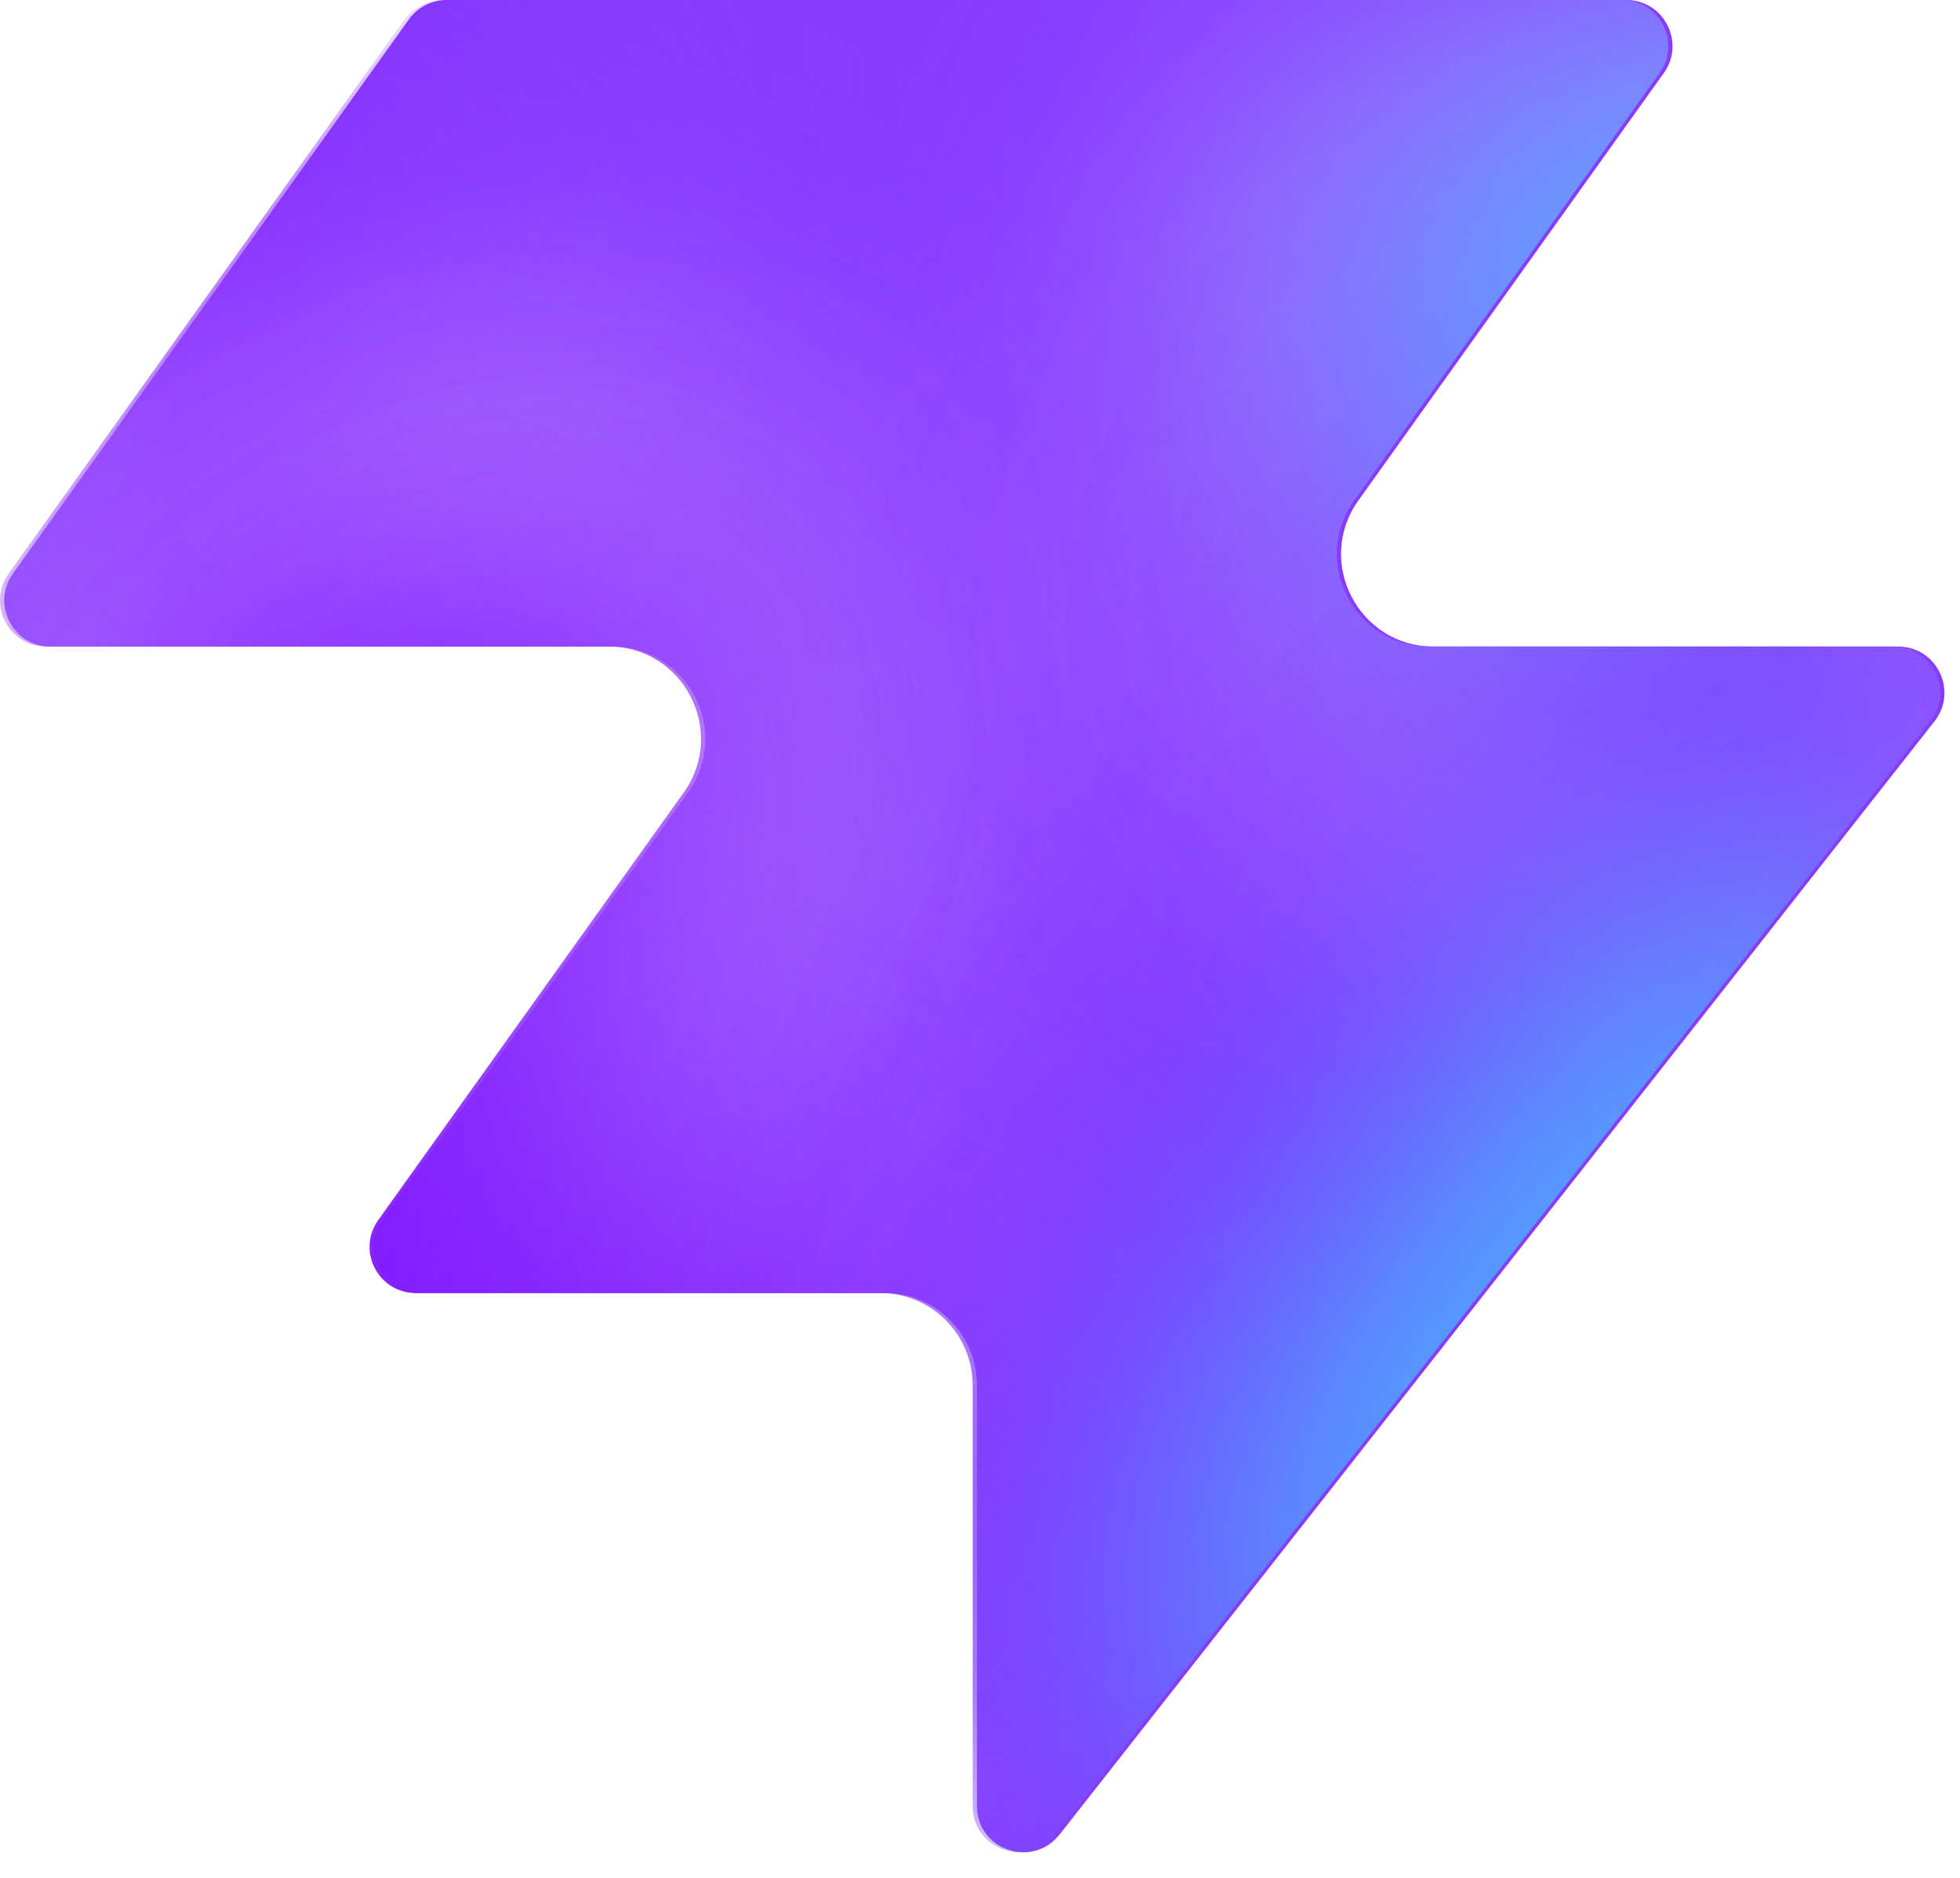
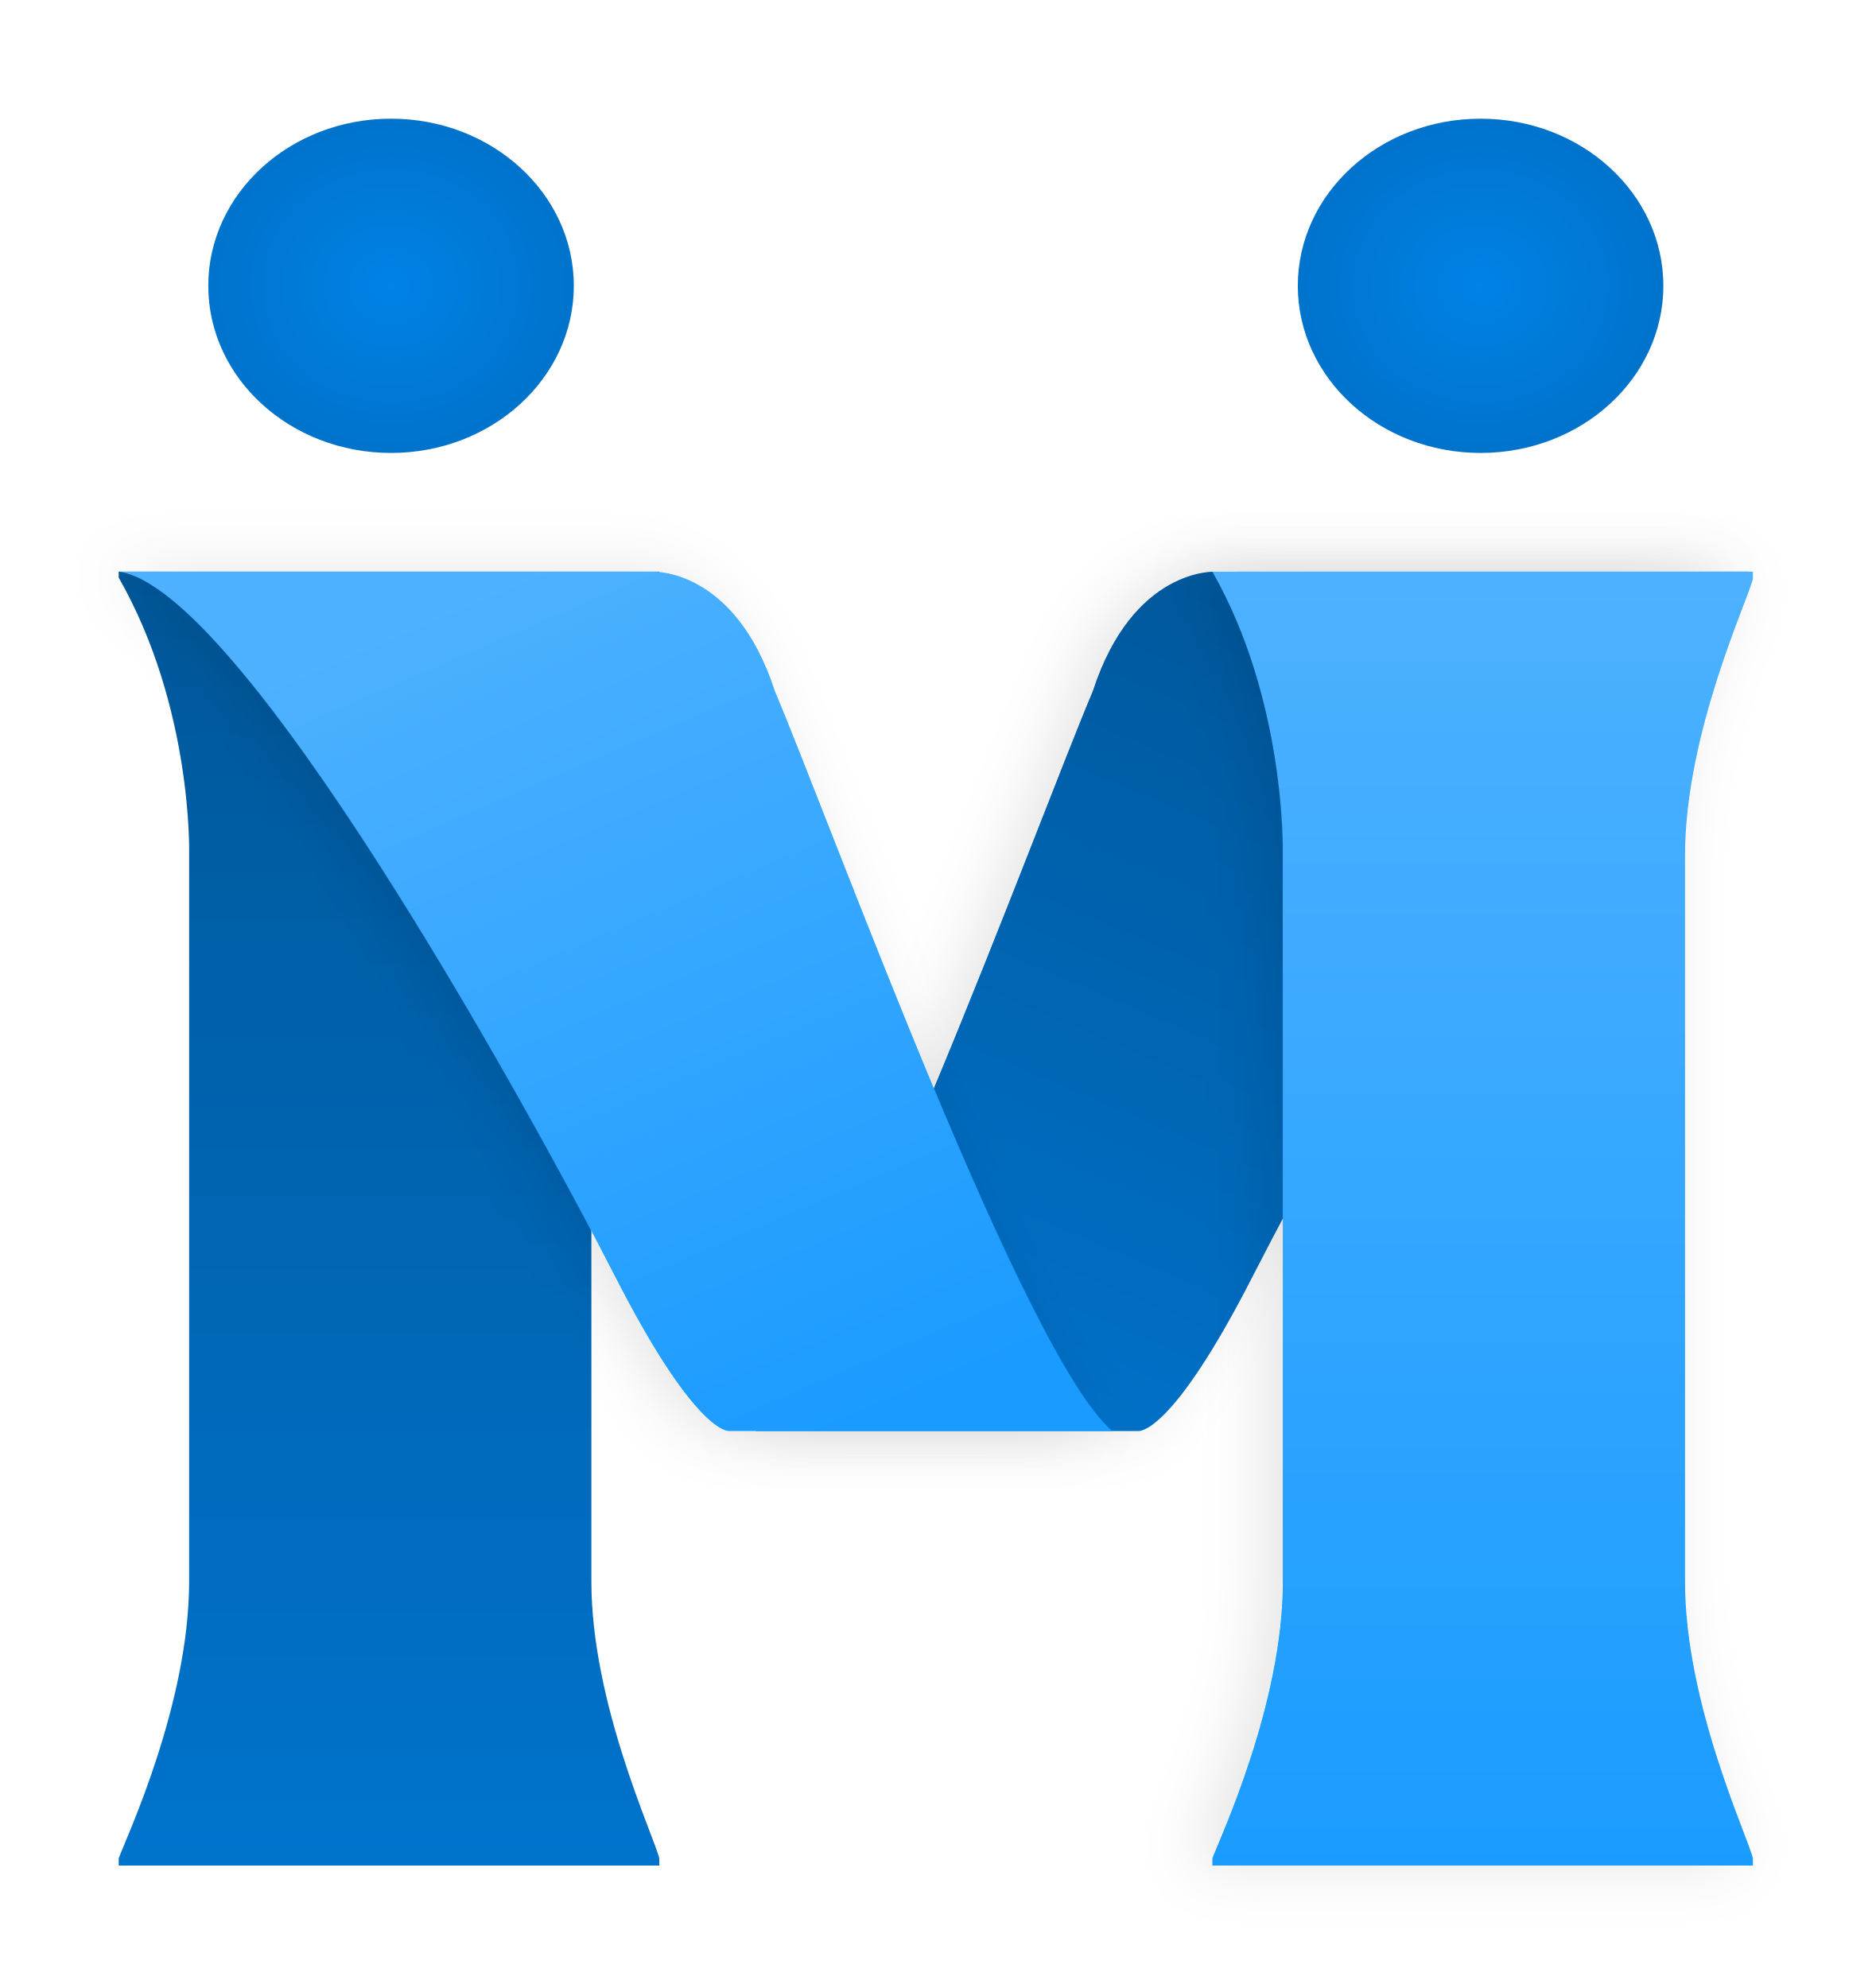
- <svg xmlns="http://www.w3.org/2000/svg" width="48" height="46" fill="none" viewBox="0 0 48 46">
-   <path fill="#863bff" d="M25.946 44.938c-.664.845-2.021.375-2.021-.698V33.937a2.26 2.26 0 0 0-2.262-2.262H10.287c-.92 0-1.456-1.04-.92-1.788l7.48-10.471c1.07-1.497 0-3.578-1.842-3.578H1.237c-.92 0-1.456-1.04-.92-1.788L10.013.474c.214-.297.556-.474.92-.474h28.894c.92 0 1.456 1.04.92 1.788l-7.48 10.471c-1.07 1.498 0 3.579 1.842 3.579h11.377c.943 0 1.473 1.088.89 1.83L25.947 44.94z" style="fill:#863bff;fill:color(display-p3 .525 .23 1);fill-opacity:1" />
-   <mask id="a" width="48" height="46" x="0" y="0" maskUnits="userSpaceOnUse" style="mask-type:alpha">
-     <path fill="#000" d="M25.842 44.938c-.664.844-2.021.375-2.021-.698V33.937a2.26 2.26 0 0 0-2.262-2.262H10.183c-.92 0-1.456-1.04-.92-1.788l7.48-10.471c1.07-1.498 0-3.579-1.842-3.579H1.133c-.92 0-1.456-1.04-.92-1.787L9.91.473c.214-.297.556-.474.92-.474h28.894c.92 0 1.456 1.04.92 1.788l-7.48 10.471c-1.07 1.498 0 3.578 1.842 3.578h11.377c.943 0 1.473 1.088.89 1.832L25.843 44.94z" style="fill:#000;fill-opacity:1" />
-   </mask>
-   <g mask="url(#a)">
-     <g filter="url(#b)">
-       <ellipse cx="5.508" cy="14.704" fill="#ede6ff" rx="5.508" ry="14.704" style="fill:#ede6ff;fill:color(display-p3 .927 .903 1);fill-opacity:1" transform="matrix(.00324 1 1 -.00324 -4.47 31.516)" />
-     </g>
-     <g filter="url(#c)">
-       <ellipse cx="10.399" cy="29.851" fill="#ede6ff" rx="10.399" ry="29.851" style="fill:#ede6ff;fill:color(display-p3 .927 .903 1);fill-opacity:1" transform="matrix(.00324 1 1 -.00324 -39.328 7.883)" />
-     </g>
-     <g filter="url(#d)">
-       <ellipse cx="5.508" cy="30.487" fill="#7e14ff" rx="5.508" ry="30.487" style="fill:#7e14ff;fill:color(display-p3 .492 .077 1);fill-opacity:1" transform="rotate(89.814 -25.913 -14.639)scale(1 -1)" />
-     </g>
-     <g filter="url(#e)">
-       <ellipse cx="5.508" cy="30.599" fill="#7e14ff" rx="5.508" ry="30.599" style="fill:#7e14ff;fill:color(display-p3 .492 .077 1);fill-opacity:1" transform="rotate(89.814 -32.644 -3.334)scale(1 -1)" />
-     </g>
-     <g filter="url(#f)">
-       <ellipse cx="5.508" cy="30.599" fill="#7e14ff" rx="5.508" ry="30.599" style="fill:#7e14ff;fill:color(display-p3 .492 .077 1);fill-opacity:1" transform="matrix(.00324 1 1 -.00324 -34.34 30.47)" />
-     </g>
-     <g filter="url(#g)">
-       <ellipse cx="14.072" cy="22.078" fill="#ede6ff" rx="14.072" ry="22.078" style="fill:#ede6ff;fill:color(display-p3 .927 .903 1);fill-opacity:1" transform="rotate(93.35 24.506 48.493)scale(-1 1)" />
-     </g>
-     <g filter="url(#h)">
-       <ellipse cx="3.47" cy="21.501" fill="#7e14ff" rx="3.47" ry="21.501" style="fill:#7e14ff;fill:color(display-p3 .492 .077 1);fill-opacity:1" transform="rotate(89.009 28.708 47.59)scale(-1 1)" />
-     </g>
-     <g filter="url(#i)">
-       <ellipse cx="3.47" cy="21.501" fill="#7e14ff" rx="3.47" ry="21.501" style="fill:#7e14ff;fill:color(display-p3 .492 .077 1);fill-opacity:1" transform="rotate(89.009 28.708 47.59)scale(-1 1)" />
-     </g>
-     <g filter="url(#j)">
-       <ellipse cx=".387" cy="8.972" fill="#7e14ff" rx="4.407" ry="29.108" style="fill:#7e14ff;fill:color(display-p3 .492 .077 1);fill-opacity:1" transform="rotate(39.51 .387 8.972)" />
-     </g>
-     <g filter="url(#k)">
-       <ellipse cx="47.523" cy="-6.092" fill="#7e14ff" rx="4.407" ry="29.108" style="fill:#7e14ff;fill:color(display-p3 .492 .077 1);fill-opacity:1" transform="rotate(37.892 47.523 -6.092)" />
-     </g>
-     <g filter="url(#l)">
-       <ellipse cx="41.412" cy="6.333" fill="#47bfff" rx="5.971" ry="9.665" style="fill:#47bfff;fill:color(display-p3 .28 .748 1);fill-opacity:1" transform="rotate(37.892 41.412 6.333)" />
-     </g>
-     <g filter="url(#m)">
-       <ellipse cx="-1.879" cy="38.332" fill="#7e14ff" rx="4.407" ry="29.108" style="fill:#7e14ff;fill:color(display-p3 .492 .077 1);fill-opacity:1" transform="rotate(37.892 -1.88 38.332)" />
-     </g>
-     <g filter="url(#n)">
-       <ellipse cx="-1.879" cy="38.332" fill="#7e14ff" rx="4.407" ry="29.108" style="fill:#7e14ff;fill:color(display-p3 .492 .077 1);fill-opacity:1" transform="rotate(37.892 -1.88 38.332)" />
-     </g>
-     <g filter="url(#o)">
-       <ellipse cx="35.651" cy="29.907" fill="#7e14ff" rx="4.407" ry="29.108" style="fill:#7e14ff;fill:color(display-p3 .492 .077 1);fill-opacity:1" transform="rotate(37.892 35.651 29.907)" />
-     </g>
-     <g filter="url(#p)">
-       <ellipse cx="38.418" cy="32.4" fill="#47bfff" rx="5.971" ry="15.297" style="fill:#47bfff;fill:color(display-p3 .28 .748 1);fill-opacity:1" transform="rotate(37.892 38.418 32.4)" />
-     </g>
+ <svg xmlns="http://www.w3.org/2000/svg" width="316" height="335" viewBox="0 0 316 335" fill="none">
+   <ellipse cx="65.89" cy="48.163" rx="30.795" ry="28.163" fill="url(#paint0_radial_119_209)" />
+   <ellipse cx="249.479" cy="48.163" rx="30.795" ry="28.163" fill="url(#paint1_radial_119_209)" />
+   <path d="M20 96.325H111.088V97.546C110.231 101.166 99.648 123.602 99.648 144.185V266.507C99.648 287.091 110.231 309.484 111.088 313.147V314.367H20V313.147C21.346 309.527 31.868 287.091 31.868 266.507V143.764C31.868 143.764 32.48 119.182 20 97.335V96.325Z" fill="url(#paint2_linear_119_209)" />
+   <g filter="url(#filter0_d_119_209)">
+     <path d="M294.701 96.325L204.712 96.333C204.712 96.333 190.901 95.645 184.128 116.46C174.104 140.273 142.208 228.271 127.297 241.143H191.781C191.781 241.143 197.261 242.196 211.185 214.872C226.195 185.501 274.166 99.045 294.701 96.325Z" fill="url(#paint3_linear_119_209)" />
+   </g>
+   <g filter="url(#filter1_d_119_209)">
+     <path d="M204.281 96.325H295.369V97.546C294.513 101.166 283.93 123.602 283.93 144.185V266.507C283.93 287.091 294.513 309.484 295.369 313.147V314.367H204.281V313.147C205.627 309.527 216.149 287.091 216.149 266.507V143.764C216.149 143.764 216.761 118.171 204.281 96.325Z" fill="url(#paint4_linear_119_209)" />
+   </g>
+   <g filter="url(#filter2_d_119_209)">
+     <path d="M20 96.325L109.989 96.333C109.989 96.333 123.8 95.645 130.574 116.46C140.597 140.273 172.493 228.271 187.404 241.143H122.92C122.92 241.143 117.44 242.196 103.516 214.872C88.506 185.501 40.535 99.045 20 96.325Z" fill="url(#paint5_linear_119_209)" />
  </g>
  <defs>
-     <filter id="b" width="60.045" height="41.654" x="-19.77" y="16.149" color-interpolation-filters="sRGB" filterUnits="userSpaceOnUse">
+     <filter id="filter0_d_119_209" x="114.297" y="86.325" width="187.404" height="164.823" filterUnits="userSpaceOnUse" color-interpolation-filters="sRGB">
      <feFlood flood-opacity="0" result="BackgroundImageFix" />
-       <feBlend in="SourceGraphic" in2="BackgroundImageFix" result="shape" />
-       <feGaussianBlur result="effect1_foregroundBlur_2002_17158" stdDeviation="7.659" />
+       <feColorMatrix in="SourceAlpha" type="matrix" values="0 0 0 0 0 0 0 0 0 0 0 0 0 0 0 0 0 0 127 0" result="hardAlpha" />
+       <feOffset dx="-3" />
+       <feGaussianBlur stdDeviation="5" />
+       <feComposite in2="hardAlpha" operator="out" />
+       <feColorMatrix type="matrix" values="0 0 0 0 0 0 0 0 0 0 0 0 0 0 0 0 0 0 0.1 0" />
+       <feBlend mode="normal" in2="BackgroundImageFix" result="effect1_dropShadow_119_209" />
+       <feBlend mode="normal" in="SourceGraphic" in2="effect1_dropShadow_119_209" result="shape" />
    </filter>
-     <filter id="c" width="90.34" height="51.437" x="-54.613" y="-7.533" color-interpolation-filters="sRGB" filterUnits="userSpaceOnUse">
+     <filter id="filter1_d_119_209" x="191.281" y="86.325" width="111.088" height="238.042" filterUnits="userSpaceOnUse" color-interpolation-filters="sRGB">
      <feFlood flood-opacity="0" result="BackgroundImageFix" />
-       <feBlend in="SourceGraphic" in2="BackgroundImageFix" result="shape" />
-       <feGaussianBlur result="effect1_foregroundBlur_2002_17158" stdDeviation="7.659" />
+       <feColorMatrix in="SourceAlpha" type="matrix" values="0 0 0 0 0 0 0 0 0 0 0 0 0 0 0 0 0 0 127 0" result="hardAlpha" />
+       <feOffset dx="-3" />
+       <feGaussianBlur stdDeviation="5" />
+       <feComposite in2="hardAlpha" operator="out" />
+       <feColorMatrix type="matrix" values="0 0 0 0 0 0 0 0 0 0 0 0 0 0 0 0 0 0 0.1 0" />
+       <feBlend mode="normal" in2="BackgroundImageFix" result="effect1_dropShadow_119_209" />
+       <feBlend mode="normal" in="SourceGraphic" in2="effect1_dropShadow_119_209" result="shape" />
    </filter>
-     <filter id="d" width="79.355" height="29.4" x="-49.64" y="2.03" color-interpolation-filters="sRGB" filterUnits="userSpaceOnUse">
+     <filter id="filter2_d_119_209" x="7" y="86.325" width="187.404" height="164.823" filterUnits="userSpaceOnUse" color-interpolation-filters="sRGB">
      <feFlood flood-opacity="0" result="BackgroundImageFix" />
-       <feBlend in="SourceGraphic" in2="BackgroundImageFix" result="shape" />
-       <feGaussianBlur result="effect1_foregroundBlur_2002_17158" stdDeviation="4.596" />
+       <feColorMatrix in="SourceAlpha" type="matrix" values="0 0 0 0 0 0 0 0 0 0 0 0 0 0 0 0 0 0 127 0" result="hardAlpha" />
+       <feOffset dx="-3" />
+       <feGaussianBlur stdDeviation="5" />
+       <feComposite in2="hardAlpha" operator="out" />
+       <feColorMatrix type="matrix" values="0 0 0 0 0 0 0 0 0 0 0 0 0 0 0 0 0 0 0.1 0" />
+       <feBlend mode="normal" in2="BackgroundImageFix" result="effect1_dropShadow_119_209" />
+       <feBlend mode="normal" in="SourceGraphic" in2="effect1_dropShadow_119_209" result="shape" />
    </filter>
-     <filter id="e" width="79.579" height="29.4" x="-45.045" y="20.029" color-interpolation-filters="sRGB" filterUnits="userSpaceOnUse">
-       <feFlood flood-opacity="0" result="BackgroundImageFix" />
-       <feBlend in="SourceGraphic" in2="BackgroundImageFix" result="shape" />
-       <feGaussianBlur result="effect1_foregroundBlur_2002_17158" stdDeviation="4.596" />
-     </filter>
-     <filter id="f" width="79.579" height="29.4" x="-43.513" y="21.178" color-interpolation-filters="sRGB" filterUnits="userSpaceOnUse">
-       <feFlood flood-opacity="0" result="BackgroundImageFix" />
-       <feBlend in="SourceGraphic" in2="BackgroundImageFix" result="shape" />
-       <feGaussianBlur result="effect1_foregroundBlur_2002_17158" stdDeviation="4.596" />
-     </filter>
-     <filter id="g" width="74.749" height="58.852" x="15.756" y="-17.901" color-interpolation-filters="sRGB" filterUnits="userSpaceOnUse">
-       <feFlood flood-opacity="0" result="BackgroundImageFix" />
-       <feBlend in="SourceGraphic" in2="BackgroundImageFix" result="shape" />
-       <feGaussianBlur result="effect1_foregroundBlur_2002_17158" stdDeviation="7.659" />
-     </filter>
-     <filter id="h" width="61.377" height="25.362" x="23.548" y="2.284" color-interpolation-filters="sRGB" filterUnits="userSpaceOnUse">
-       <feFlood flood-opacity="0" result="BackgroundImageFix" />
-       <feBlend in="SourceGraphic" in2="BackgroundImageFix" result="shape" />
-       <feGaussianBlur result="effect1_foregroundBlur_2002_17158" stdDeviation="4.596" />
-     </filter>
-     <filter id="i" width="61.377" height="25.362" x="23.548" y="2.284" color-interpolation-filters="sRGB" filterUnits="userSpaceOnUse">
-       <feFlood flood-opacity="0" result="BackgroundImageFix" />
-       <feBlend in="SourceGraphic" in2="BackgroundImageFix" result="shape" />
-       <feGaussianBlur result="effect1_foregroundBlur_2002_17158" stdDeviation="4.596" />
-     </filter>
-     <filter id="j" width="56.045" height="63.649" x="-27.636" y="-22.853" color-interpolation-filters="sRGB" filterUnits="userSpaceOnUse">
-       <feFlood flood-opacity="0" result="BackgroundImageFix" />
-       <feBlend in="SourceGraphic" in2="BackgroundImageFix" result="shape" />
-       <feGaussianBlur result="effect1_foregroundBlur_2002_17158" stdDeviation="4.596" />
-     </filter>
-     <filter id="k" width="54.814" height="64.646" x="20.116" y="-38.415" color-interpolation-filters="sRGB" filterUnits="userSpaceOnUse">
-       <feFlood flood-opacity="0" result="BackgroundImageFix" />
-       <feBlend in="SourceGraphic" in2="BackgroundImageFix" result="shape" />
-       <feGaussianBlur result="effect1_foregroundBlur_2002_17158" stdDeviation="4.596" />
-     </filter>
-     <filter id="l" width="33.541" height="35.313" x="24.641" y="-11.323" color-interpolation-filters="sRGB" filterUnits="userSpaceOnUse">
-       <feFlood flood-opacity="0" result="BackgroundImageFix" />
-       <feBlend in="SourceGraphic" in2="BackgroundImageFix" result="shape" />
-       <feGaussianBlur result="effect1_foregroundBlur_2002_17158" stdDeviation="4.596" />
-     </filter>
-     <filter id="m" width="54.814" height="64.646" x="-29.286" y="6.009" color-interpolation-filters="sRGB" filterUnits="userSpaceOnUse">
-       <feFlood flood-opacity="0" result="BackgroundImageFix" />
-       <feBlend in="SourceGraphic" in2="BackgroundImageFix" result="shape" />
-       <feGaussianBlur result="effect1_foregroundBlur_2002_17158" stdDeviation="4.596" />
-     </filter>
-     <filter id="n" width="54.814" height="64.646" x="-29.286" y="6.009" color-interpolation-filters="sRGB" filterUnits="userSpaceOnUse">
-       <feFlood flood-opacity="0" result="BackgroundImageFix" />
-       <feBlend in="SourceGraphic" in2="BackgroundImageFix" result="shape" />
-       <feGaussianBlur result="effect1_foregroundBlur_2002_17158" stdDeviation="4.596" />
-     </filter>
-     <filter id="o" width="54.814" height="64.646" x="8.244" y="-2.416" color-interpolation-filters="sRGB" filterUnits="userSpaceOnUse">
-       <feFlood flood-opacity="0" result="BackgroundImageFix" />
-       <feBlend in="SourceGraphic" in2="BackgroundImageFix" result="shape" />
-       <feGaussianBlur result="effect1_foregroundBlur_2002_17158" stdDeviation="4.596" />
-     </filter>
-     <filter id="p" width="39.409" height="43.623" x="18.713" y="10.588" color-interpolation-filters="sRGB" filterUnits="userSpaceOnUse">
-       <feFlood flood-opacity="0" result="BackgroundImageFix" />
-       <feBlend in="SourceGraphic" in2="BackgroundImageFix" result="shape" />
-       <feGaussianBlur result="effect1_foregroundBlur_2002_17158" stdDeviation="4.596" />
-     </filter>
+     <radialGradient id="paint0_radial_119_209" cx="0" cy="0" r="1" gradientUnits="userSpaceOnUse" gradientTransform="translate(65.8896 48.1627) rotate(90) scale(28.1627 30.7949)">
+       <stop stop-color="#0082E6" />
+       <stop offset="1" stop-color="#0073CC" />
+     </radialGradient>
+     <radialGradient id="paint1_radial_119_209" cx="0" cy="0" r="1" gradientUnits="userSpaceOnUse" gradientTransform="translate(249.479 48.1627) rotate(90) scale(28.1627 30.7949)">
+       <stop stop-color="#0082E6" />
+       <stop offset="1" stop-color="#0073CC" />
+     </radialGradient>
+     <linearGradient id="paint2_linear_119_209" x1="65.544" y1="96.325" x2="65.544" y2="314.367" gradientUnits="userSpaceOnUse">
+       <stop stop-color="#005799" />
+       <stop offset="1" stop-color="#0073CC" />
+     </linearGradient>
+     <linearGradient id="paint3_linear_119_209" x1="226.346" y1="96.325" x2="164.911" y2="241.148" gradientUnits="userSpaceOnUse">
+       <stop stop-color="#005699" />
+       <stop offset="1" stop-color="#0072CA" />
+     </linearGradient>
+     <linearGradient id="paint4_linear_119_209" x1="249.825" y1="96.325" x2="249.825" y2="314.367" gradientUnits="userSpaceOnUse">
+       <stop stop-color="#4DB1FF" />
+       <stop offset="1" stop-color="#1A9CFF" />
+     </linearGradient>
+     <linearGradient id="paint5_linear_119_209" x1="83.609" y1="96.322" x2="145.698" y2="241.14" gradientUnits="userSpaceOnUse">
+       <stop stop-color="#4DB1FF" />
+       <stop offset="1" stop-color="#1A9BFF" />
+     </linearGradient>
  </defs>
</svg>
